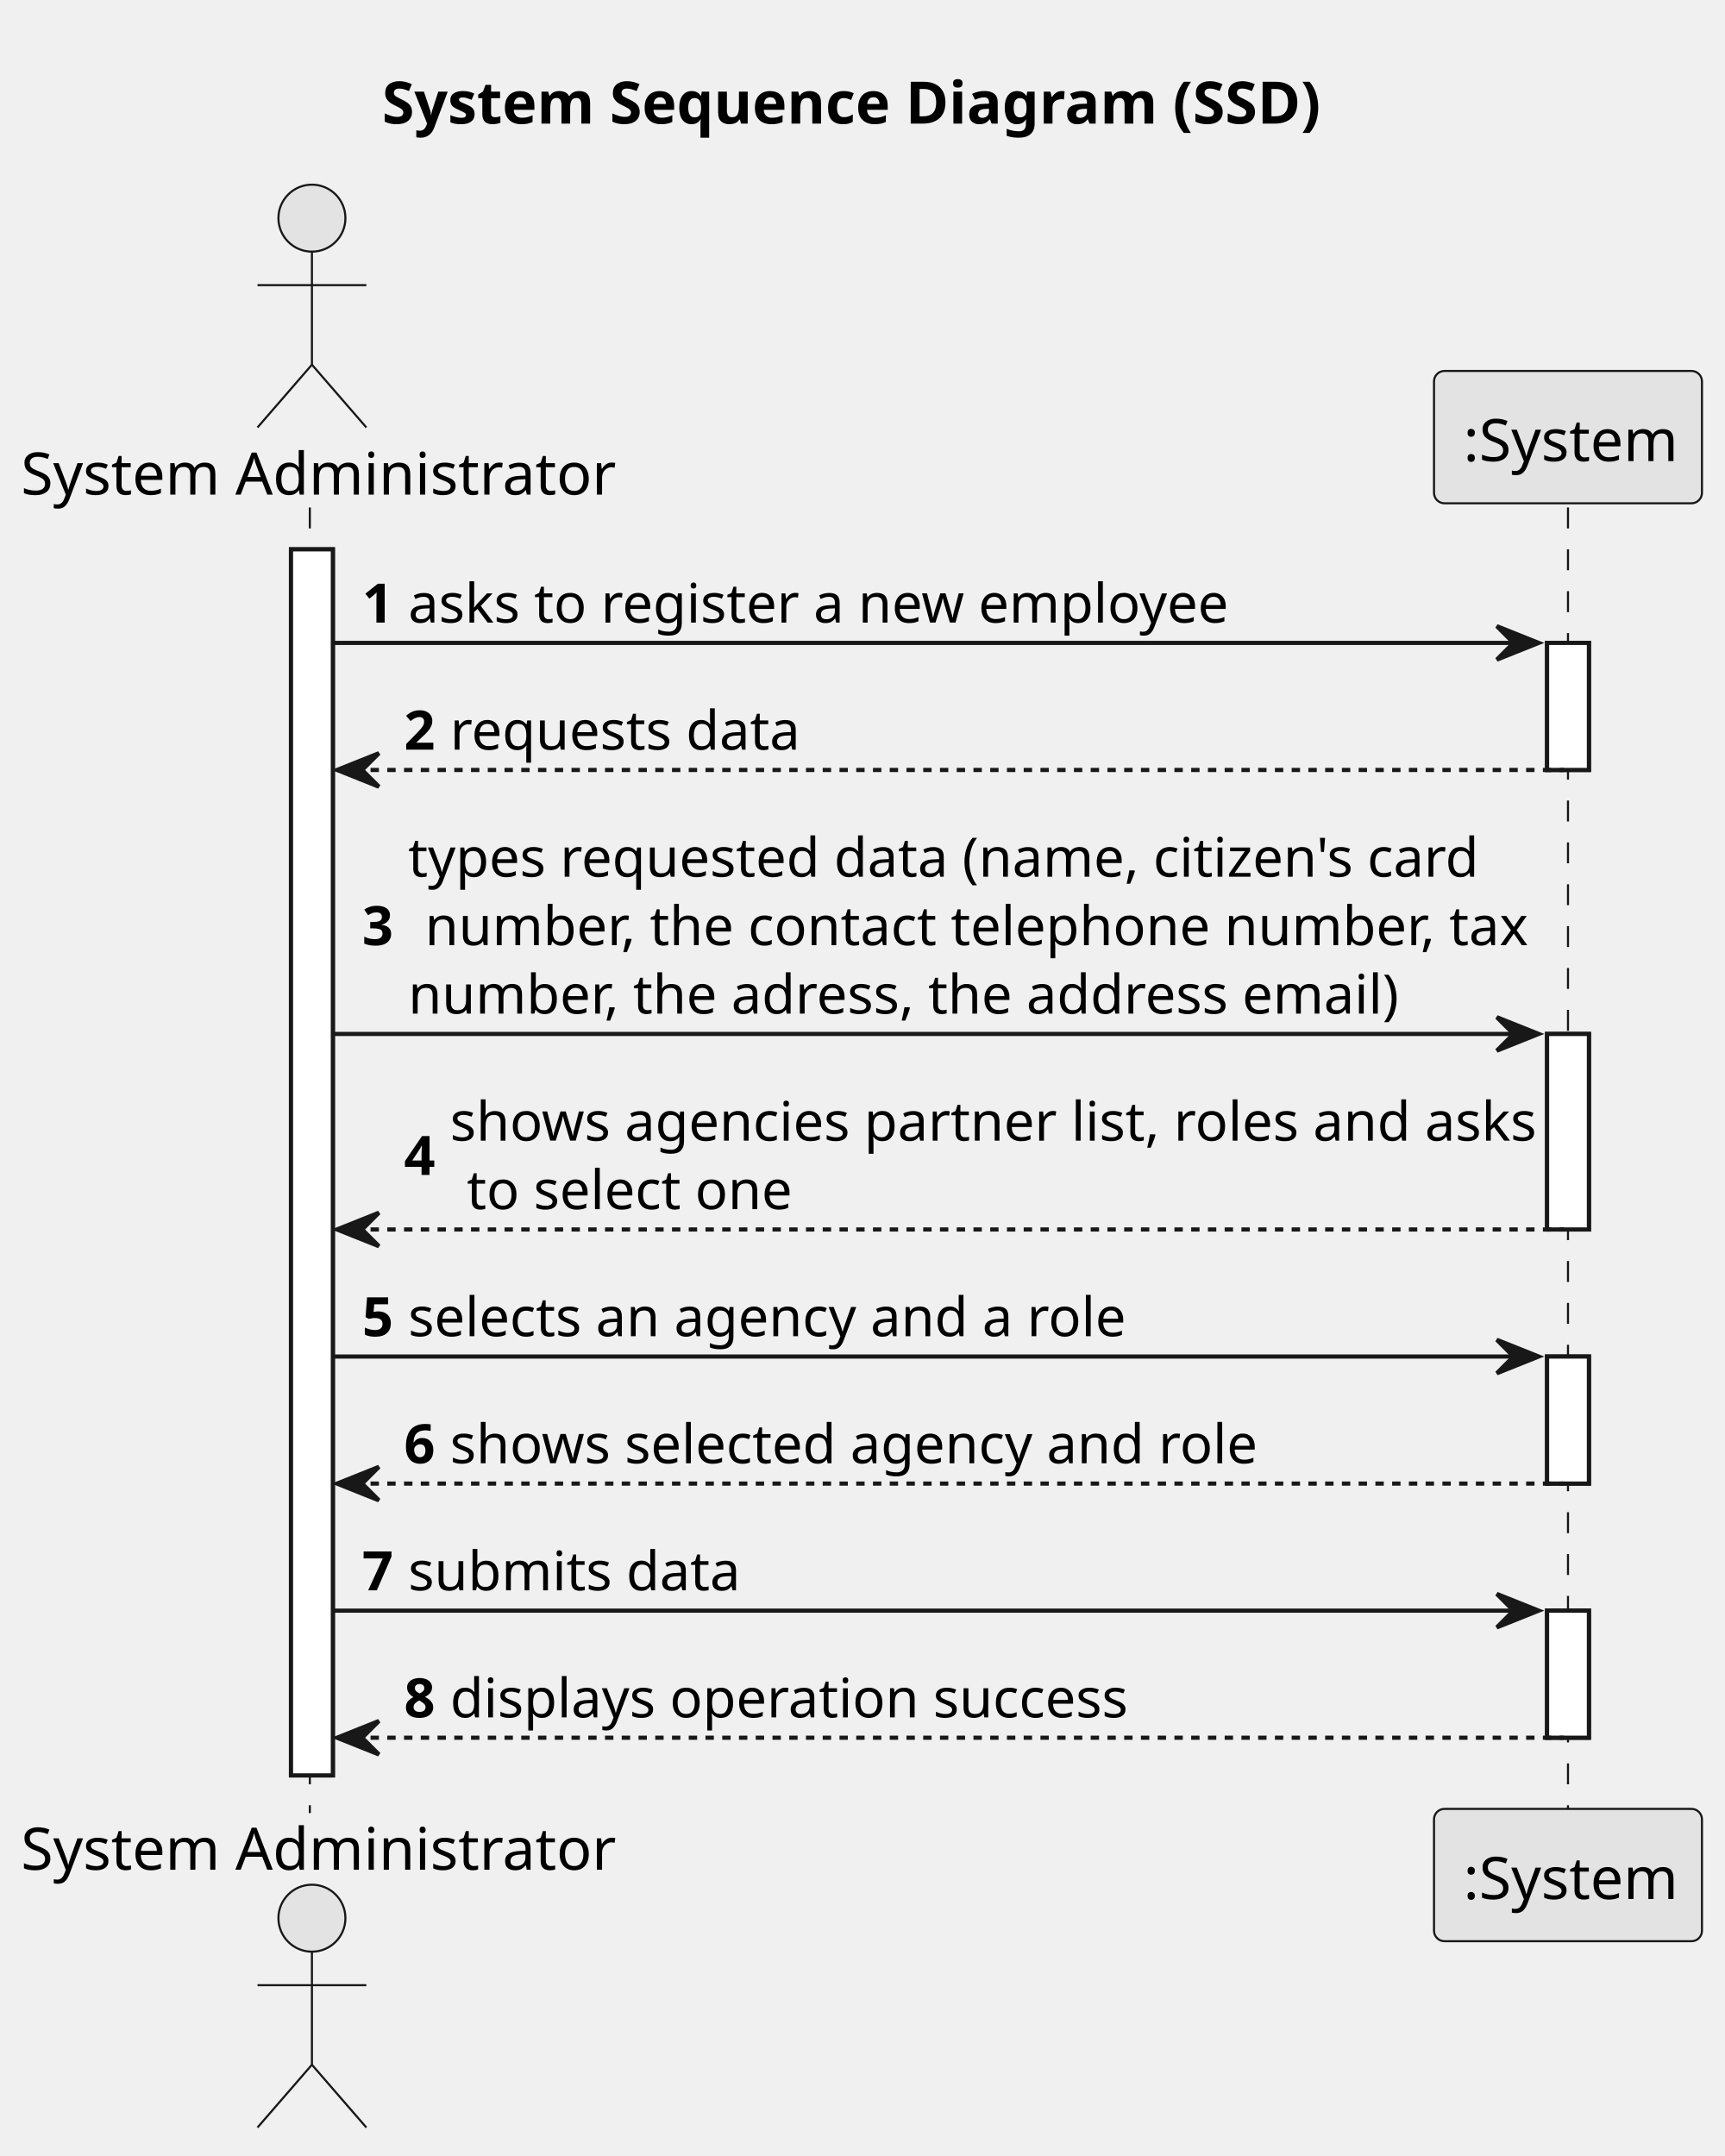
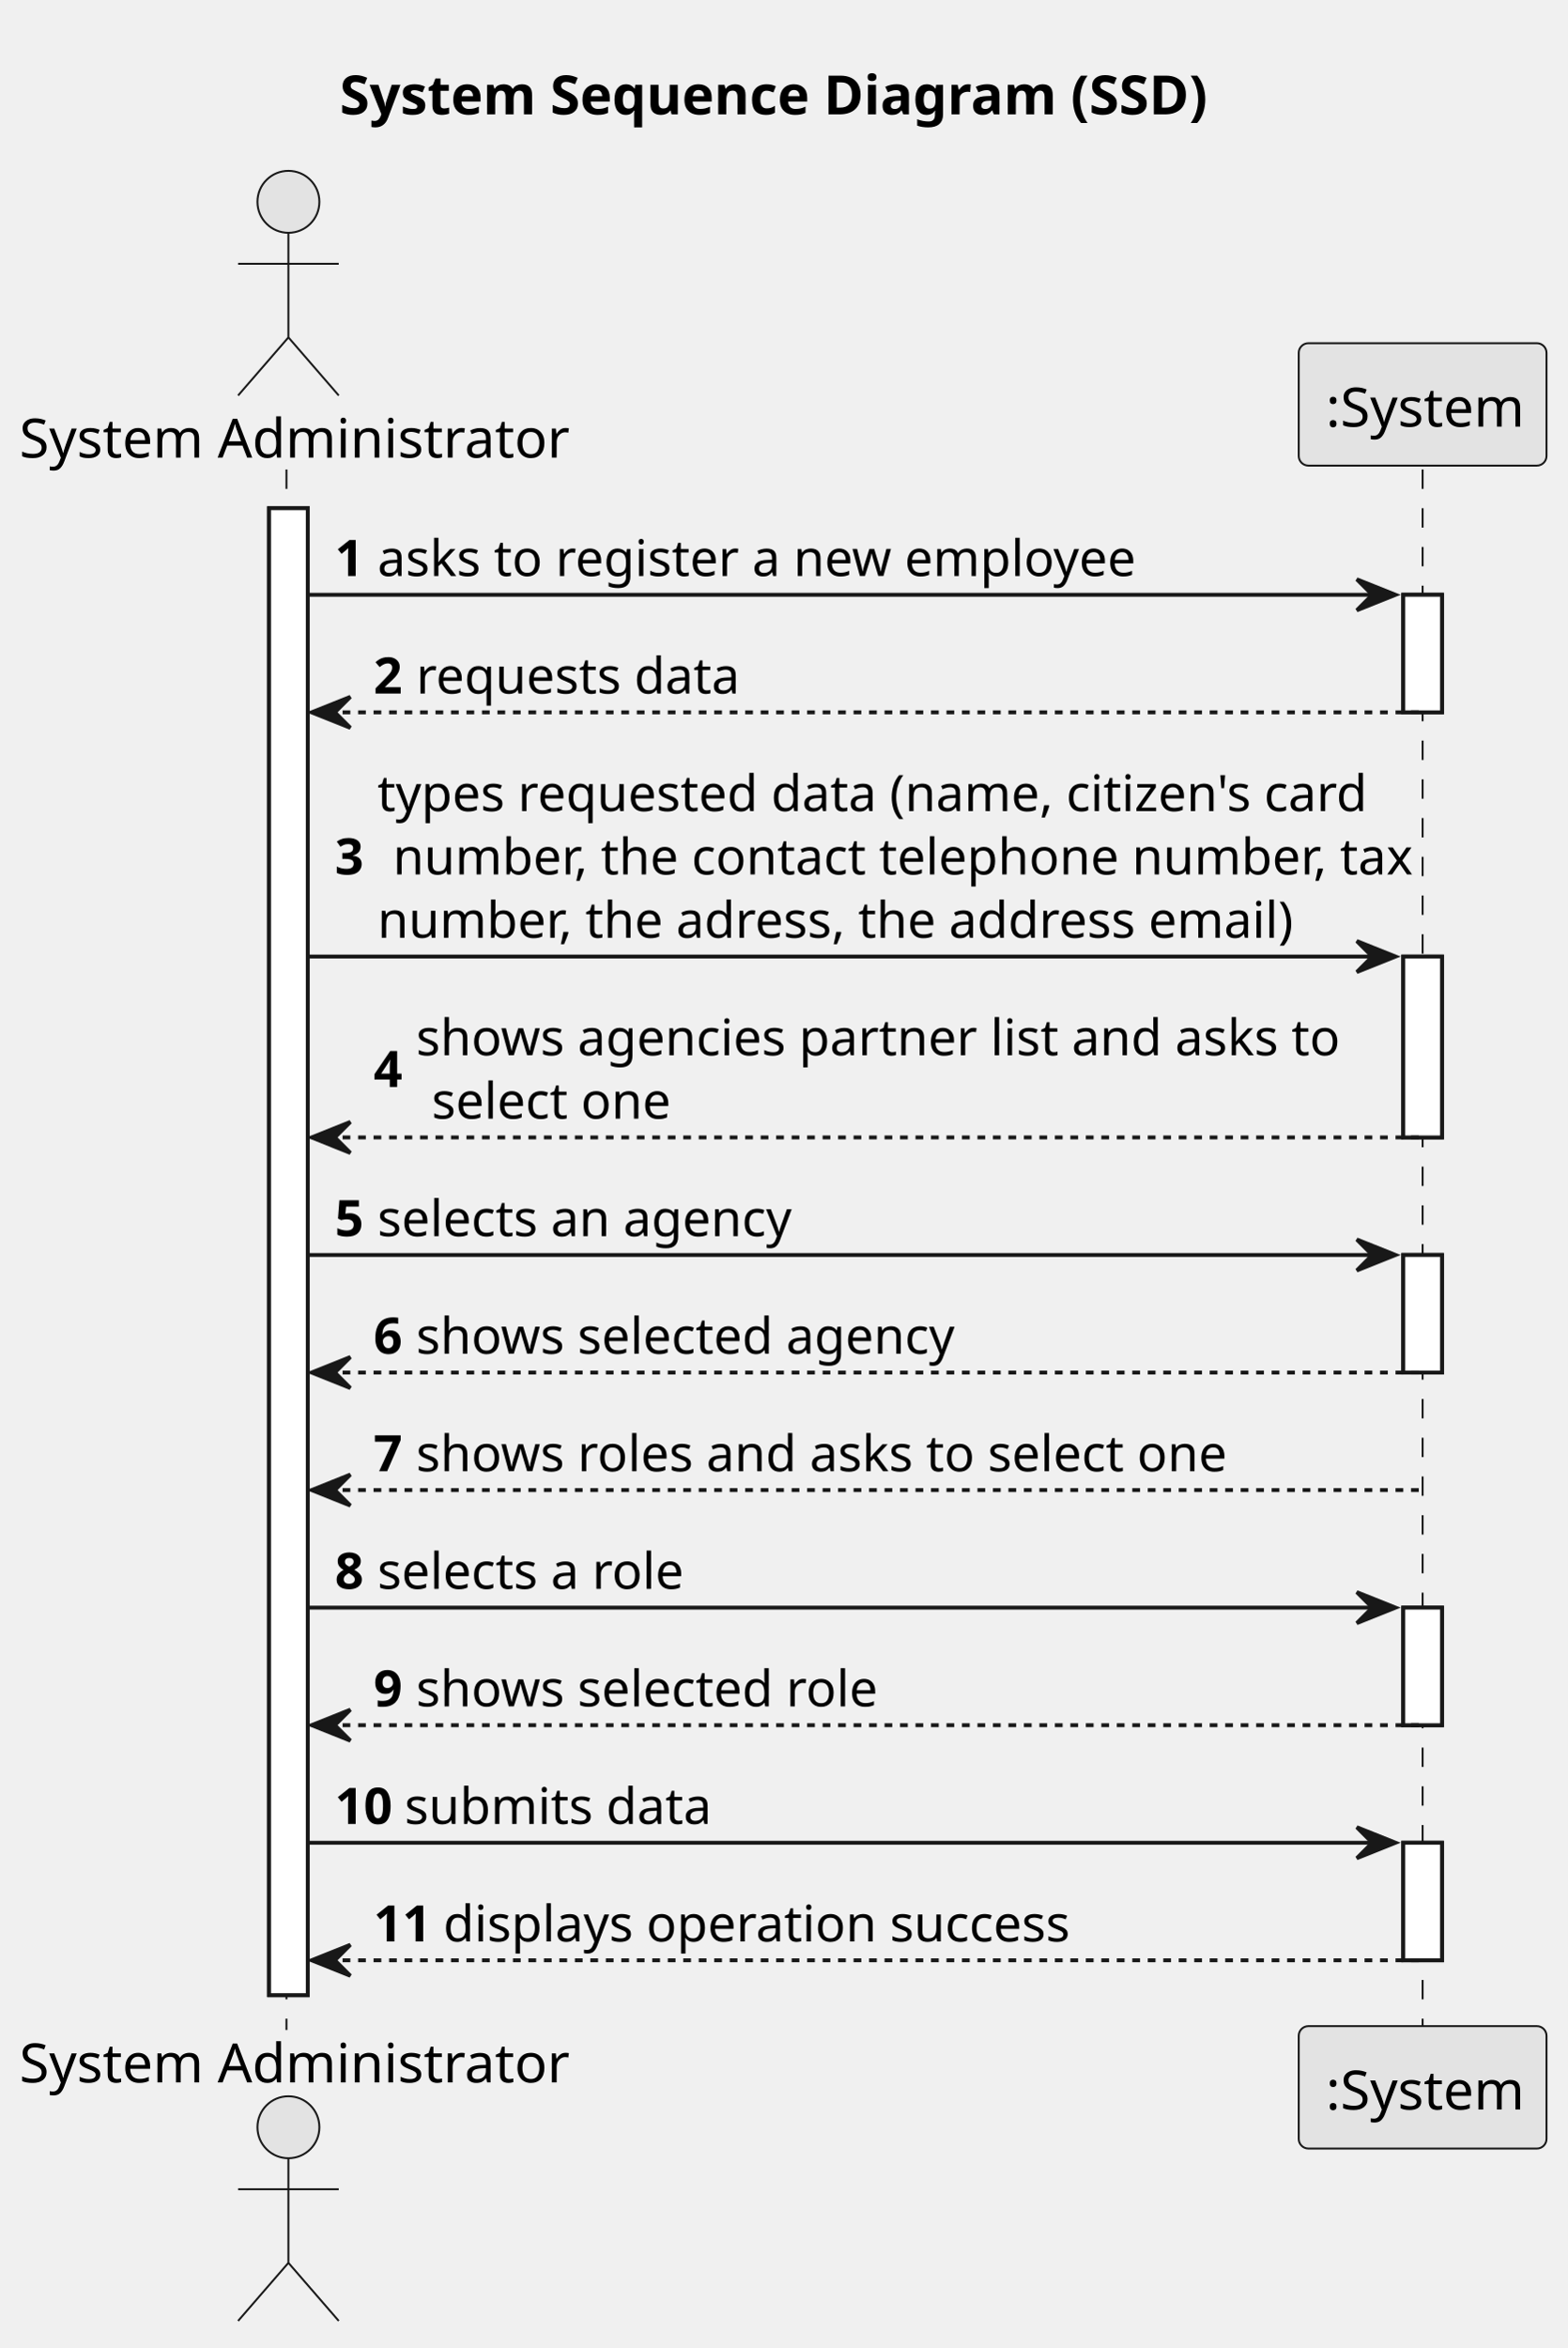
- <svg xmlns="http://www.w3.org/2000/svg" contentStyleType="text/css" height="515px" preserveAspectRatio="none" style="width:412px;height:515px;background:#FFFFFF;" version="1.1" viewBox="0 0 412 515" width="412px" zoomAndPan="magnify">
+ <svg xmlns="http://www.w3.org/2000/svg" contentStyleType="text/css" height="606px" preserveAspectRatio="none" style="width:405px;height:606px;background:#FFFFFF;" version="1.1" viewBox="0 0 405 606" width="405px" zoomAndPan="magnify">
  <defs />
  <g>
-     <text fill="#000000" font-family="sans-serif" font-size="14" font-weight="bold" lengthAdjust="spacing" textLength="228" x="91.25" y="29.533">System Sequence Diagram (SSD)</text>
-     <rect fill="#FFFFFF" height="292.867" style="stroke:#181818;stroke-width:1.0;" width="10" x="69.5" y="131.219" />
-     <rect fill="#FFFFFF" height="30.352" style="stroke:#181818;stroke-width:1.0;" width="10" x="369.5" y="153.57" />
-     <rect fill="#FFFFFF" height="46.703" style="stroke:#181818;stroke-width:1.0;" width="10" x="369.5" y="246.977" />
-     <rect fill="#FFFFFF" height="30.352" style="stroke:#181818;stroke-width:1.0;" width="10" x="369.5" y="324.031" />
-     <rect fill="#FFFFFF" height="30.352" style="stroke:#181818;stroke-width:1.0;" width="10" x="369.5" y="384.734" />
-     <line style="stroke:#181818;stroke-width:0.5;stroke-dasharray:5.0,5.0;" x1="74" x2="74" y1="121.219" y2="433.086" />
-     <line style="stroke:#181818;stroke-width:0.5;stroke-dasharray:5.0,5.0;" x1="374.5" x2="374.5" y1="121.219" y2="433.086" />
+     <text fill="#000000" font-family="sans-serif" font-size="14" font-weight="bold" lengthAdjust="spacing" textLength="228" x="87.75" y="29.533">System Sequence Diagram (SSD)</text>
+     <rect fill="#FFFFFF" height="383.922" style="stroke:#181818;stroke-width:1.0;" width="10" x="69.5" y="131.219" />
+     <rect fill="#FFFFFF" height="30.352" style="stroke:#181818;stroke-width:1.0;" width="10" x="362.5" y="153.57" />
+     <rect fill="#FFFFFF" height="46.703" style="stroke:#181818;stroke-width:1.0;" width="10" x="362.5" y="246.977" />
+     <rect fill="#FFFFFF" height="30.352" style="stroke:#181818;stroke-width:1.0;" width="10" x="362.5" y="324.031" />
+     <rect fill="#FFFFFF" height="30.352" style="stroke:#181818;stroke-width:1.0;" width="10" x="362.5" y="415.086" />
+     <rect fill="#FFFFFF" height="30.352" style="stroke:#181818;stroke-width:1.0;" width="10" x="362.5" y="475.789" />
+     <line style="stroke:#181818;stroke-width:0.5;stroke-dasharray:5.0,5.0;" x1="74" x2="74" y1="121.219" y2="524.141" />
+     <line style="stroke:#181818;stroke-width:0.5;stroke-dasharray:5.0,5.0;" x1="367.5" x2="367.5" y1="121.219" y2="524.141" />
    <text fill="#000000" font-family="sans-serif" font-size="14" lengthAdjust="spacing" textLength="133" x="5" y="118.143">System Administrator</text>
    <ellipse cx="74.5" cy="52.109" fill="#E3E3E3" rx="8" ry="8" style="stroke:#181818;stroke-width:0.5;" />
    <path d="M74.5,60.109 L74.5,87.109 M61.5,68.109 L87.5,68.109 M74.5,87.109 L61.5,102.109 M74.5,87.109 L87.5,102.109 " fill="none" style="stroke:#181818;stroke-width:0.5;" />
-     <text fill="#000000" font-family="sans-serif" font-size="14" lengthAdjust="spacing" textLength="133" x="5" y="446.619">System Administrator</text>
-     <ellipse cx="74.5" cy="458.195" fill="#E3E3E3" rx="8" ry="8" style="stroke:#181818;stroke-width:0.5;" />
-     <path d="M74.5,466.195 L74.5,493.195 M61.5,474.195 L87.5,474.195 M74.5,493.195 L61.5,508.195 M74.5,493.195 L87.5,508.195 " fill="none" style="stroke:#181818;stroke-width:0.5;" />
-     <rect fill="#E3E3E3" height="31.609" rx="2.5" ry="2.5" style="stroke:#181818;stroke-width:0.5;" width="64" x="342.5" y="88.609" />
-     <text fill="#000000" font-family="sans-serif" font-size="14" lengthAdjust="spacing" textLength="50" x="349.5" y="110.143">:System</text>
-     <rect fill="#E3E3E3" height="31.609" rx="2.5" ry="2.5" style="stroke:#181818;stroke-width:0.5;" width="64" x="342.5" y="432.086" />
-     <text fill="#000000" font-family="sans-serif" font-size="14" lengthAdjust="spacing" textLength="50" x="349.5" y="453.619">:System</text>
-     <rect fill="#FFFFFF" height="292.867" style="stroke:#181818;stroke-width:1.0;" width="10" x="69.5" y="131.219" />
-     <rect fill="#FFFFFF" height="30.352" style="stroke:#181818;stroke-width:1.0;" width="10" x="369.5" y="153.57" />
-     <rect fill="#FFFFFF" height="46.703" style="stroke:#181818;stroke-width:1.0;" width="10" x="369.5" y="246.977" />
-     <rect fill="#FFFFFF" height="30.352" style="stroke:#181818;stroke-width:1.0;" width="10" x="369.5" y="324.031" />
-     <rect fill="#FFFFFF" height="30.352" style="stroke:#181818;stroke-width:1.0;" width="10" x="369.5" y="384.734" />
-     <polygon fill="#181818" points="357.5,149.57,367.5,153.57,357.5,157.57,361.5,153.57" style="stroke:#181818;stroke-width:1.0;" />
-     <line style="stroke:#181818;stroke-width:1.0;" x1="79.5" x2="363.5" y1="153.57" y2="153.57" />
+     <text fill="#000000" font-family="sans-serif" font-size="14" lengthAdjust="spacing" textLength="133" x="5" y="537.674">System Administrator</text>
+     <ellipse cx="74.5" cy="549.25" fill="#E3E3E3" rx="8" ry="8" style="stroke:#181818;stroke-width:0.5;" />
+     <path d="M74.5,557.25 L74.5,584.25 M61.5,565.25 L87.5,565.25 M74.5,584.25 L61.5,599.25 M74.5,584.25 L87.5,599.25 " fill="none" style="stroke:#181818;stroke-width:0.5;" />
+     <rect fill="#E3E3E3" height="31.609" rx="2.5" ry="2.5" style="stroke:#181818;stroke-width:0.5;" width="64" x="335.5" y="88.609" />
+     <text fill="#000000" font-family="sans-serif" font-size="14" lengthAdjust="spacing" textLength="50" x="342.5" y="110.143">:System</text>
+     <rect fill="#E3E3E3" height="31.609" rx="2.5" ry="2.5" style="stroke:#181818;stroke-width:0.5;" width="64" x="335.5" y="523.141" />
+     <text fill="#000000" font-family="sans-serif" font-size="14" lengthAdjust="spacing" textLength="50" x="342.5" y="544.674">:System</text>
+     <rect fill="#FFFFFF" height="383.922" style="stroke:#181818;stroke-width:1.0;" width="10" x="69.5" y="131.219" />
+     <rect fill="#FFFFFF" height="30.352" style="stroke:#181818;stroke-width:1.0;" width="10" x="362.5" y="153.57" />
+     <rect fill="#FFFFFF" height="46.703" style="stroke:#181818;stroke-width:1.0;" width="10" x="362.5" y="246.977" />
+     <rect fill="#FFFFFF" height="30.352" style="stroke:#181818;stroke-width:1.0;" width="10" x="362.5" y="324.031" />
+     <rect fill="#FFFFFF" height="30.352" style="stroke:#181818;stroke-width:1.0;" width="10" x="362.5" y="415.086" />
+     <rect fill="#FFFFFF" height="30.352" style="stroke:#181818;stroke-width:1.0;" width="10" x="362.5" y="475.789" />
+     <polygon fill="#181818" points="350.5,149.57,360.5,153.57,350.5,157.57,354.5,153.57" style="stroke:#181818;stroke-width:1.0;" />
+     <line style="stroke:#181818;stroke-width:1.0;" x1="79.5" x2="356.5" y1="153.57" y2="153.57" />
    <text fill="#000000" font-family="sans-serif" font-size="13" font-weight="bold" lengthAdjust="spacing" textLength="7" x="86.5" y="148.714">1</text>
    <text fill="#000000" font-family="sans-serif" font-size="13" lengthAdjust="spacing" textLength="188" x="97.5" y="148.714">asks to register a new employee</text>
    <polygon fill="#181818" points="90.5,179.922,80.5,183.922,90.5,187.922,86.5,183.922" style="stroke:#181818;stroke-width:1.0;" />
-     <line style="stroke:#181818;stroke-width:1.0;stroke-dasharray:2.0,2.0;" x1="84.5" x2="373.5" y1="183.922" y2="183.922" />
+     <line style="stroke:#181818;stroke-width:1.0;stroke-dasharray:2.0,2.0;" x1="84.5" x2="366.5" y1="183.922" y2="183.922" />
    <text fill="#000000" font-family="sans-serif" font-size="13" font-weight="bold" lengthAdjust="spacing" textLength="7" x="96.5" y="179.065">2</text>
    <text fill="#000000" font-family="sans-serif" font-size="13" lengthAdjust="spacing" textLength="79" x="107.5" y="179.065">requests data</text>
-     <polygon fill="#181818" points="357.5,242.977,367.5,246.977,357.5,250.977,361.5,246.977" style="stroke:#181818;stroke-width:1.0;" />
-     <line style="stroke:#181818;stroke-width:1.0;" x1="79.5" x2="363.5" y1="246.977" y2="246.977" />
+     <polygon fill="#181818" points="350.5,242.977,360.5,246.977,350.5,250.977,354.5,246.977" style="stroke:#181818;stroke-width:1.0;" />
+     <line style="stroke:#181818;stroke-width:1.0;" x1="79.5" x2="356.5" y1="246.977" y2="246.977" />
    <text fill="#000000" font-family="sans-serif" font-size="13" font-weight="bold" lengthAdjust="spacing" textLength="7" x="86.5" y="225.769">3</text>
    <text fill="#000000" font-family="sans-serif" font-size="13" lengthAdjust="spacing" textLength="246" x="97.5" y="209.417">types requested data (name, citizen's card</text>
    <text fill="#000000" font-family="sans-serif" font-size="13" lengthAdjust="spacing" textLength="249" x="101.5" y="225.769">number, the contact telephone number, tax</text>
    <text fill="#000000" font-family="sans-serif" font-size="13" lengthAdjust="spacing" textLength="227" x="97.5" y="242.12">number, the adress, the address email)</text>
    <polygon fill="#181818" points="90.5,289.68,80.5,293.68,90.5,297.68,86.5,293.68" style="stroke:#181818;stroke-width:1.0;" />
-     <line style="stroke:#181818;stroke-width:1.0;stroke-dasharray:2.0,2.0;" x1="84.5" x2="373.5" y1="293.68" y2="293.68" />
+     <line style="stroke:#181818;stroke-width:1.0;stroke-dasharray:2.0,2.0;" x1="84.5" x2="366.5" y1="293.68" y2="293.68" />
    <text fill="#000000" font-family="sans-serif" font-size="13" font-weight="bold" lengthAdjust="spacing" textLength="7" x="96.5" y="280.647">4</text>
-     <text fill="#000000" font-family="sans-serif" font-size="13" lengthAdjust="spacing" textLength="251" x="107.5" y="272.472">shows agencies partner list, roles and asks</text>
-     <text fill="#000000" font-family="sans-serif" font-size="13" lengthAdjust="spacing" textLength="75" x="111.5" y="288.823">to select one</text>
-     <polygon fill="#181818" points="357.5,320.031,367.5,324.031,357.5,328.031,361.5,324.031" style="stroke:#181818;stroke-width:1.0;" />
-     <line style="stroke:#181818;stroke-width:1.0;" x1="79.5" x2="363.5" y1="324.031" y2="324.031" />
+     <text fill="#000000" font-family="sans-serif" font-size="13" lengthAdjust="spacing" textLength="230" x="107.5" y="272.472">shows agencies partner list and asks to</text>
+     <text fill="#000000" font-family="sans-serif" font-size="13" lengthAdjust="spacing" textLength="60" x="111.5" y="288.823">select one</text>
+     <polygon fill="#181818" points="350.5,320.031,360.5,324.031,350.5,328.031,354.5,324.031" style="stroke:#181818;stroke-width:1.0;" />
+     <line style="stroke:#181818;stroke-width:1.0;" x1="79.5" x2="356.5" y1="324.031" y2="324.031" />
    <text fill="#000000" font-family="sans-serif" font-size="13" font-weight="bold" lengthAdjust="spacing" textLength="7" x="86.5" y="319.175">5</text>
-     <text fill="#000000" font-family="sans-serif" font-size="13" lengthAdjust="spacing" textLength="167" x="97.5" y="319.175">selects an agency and a role</text>
+     <text fill="#000000" font-family="sans-serif" font-size="13" lengthAdjust="spacing" textLength="106" x="97.5" y="319.175">selects an agency</text>
    <polygon fill="#181818" points="90.5,350.383,80.5,354.383,90.5,358.383,86.5,354.383" style="stroke:#181818;stroke-width:1.0;" />
-     <line style="stroke:#181818;stroke-width:1.0;stroke-dasharray:2.0,2.0;" x1="84.5" x2="373.5" y1="354.383" y2="354.383" />
+     <line style="stroke:#181818;stroke-width:1.0;stroke-dasharray:2.0,2.0;" x1="84.5" x2="366.5" y1="354.383" y2="354.383" />
    <text fill="#000000" font-family="sans-serif" font-size="13" font-weight="bold" lengthAdjust="spacing" textLength="7" x="96.5" y="349.526">6</text>
-     <text fill="#000000" font-family="sans-serif" font-size="13" lengthAdjust="spacing" textLength="186" x="107.5" y="349.526">shows selected agency and role</text>
-     <polygon fill="#181818" points="357.5,380.734,367.5,384.734,357.5,388.734,361.5,384.734" style="stroke:#181818;stroke-width:1.0;" />
-     <line style="stroke:#181818;stroke-width:1.0;" x1="79.5" x2="363.5" y1="384.734" y2="384.734" />
-     <text fill="#000000" font-family="sans-serif" font-size="13" font-weight="bold" lengthAdjust="spacing" textLength="7" x="86.5" y="379.878">7</text>
-     <text fill="#000000" font-family="sans-serif" font-size="13" lengthAdjust="spacing" textLength="75" x="97.5" y="379.878">submits data</text>
-     <polygon fill="#181818" points="90.5,411.086,80.5,415.086,90.5,419.086,86.5,415.086" style="stroke:#181818;stroke-width:1.0;" />
-     <line style="stroke:#181818;stroke-width:1.0;stroke-dasharray:2.0,2.0;" x1="84.5" x2="373.5" y1="415.086" y2="415.086" />
-     <text fill="#000000" font-family="sans-serif" font-size="13" font-weight="bold" lengthAdjust="spacing" textLength="7" x="96.5" y="410.229">8</text>
-     <text fill="#000000" font-family="sans-serif" font-size="13" lengthAdjust="spacing" textLength="158" x="107.5" y="410.229">displays operation success</text>
+     <text fill="#000000" font-family="sans-serif" font-size="13" lengthAdjust="spacing" textLength="136" x="107.5" y="349.526">shows selected agency</text>
+     <polygon fill="#181818" points="90.5,380.734,80.5,384.734,90.5,388.734,86.5,384.734" style="stroke:#181818;stroke-width:1.0;" />
+     <line style="stroke:#181818;stroke-width:1.0;stroke-dasharray:2.0,2.0;" x1="84.5" x2="366.5" y1="384.734" y2="384.734" />
+     <text fill="#000000" font-family="sans-serif" font-size="13" font-weight="bold" lengthAdjust="spacing" textLength="7" x="96.5" y="379.878">7</text>
+     <text fill="#000000" font-family="sans-serif" font-size="13" lengthAdjust="spacing" textLength="205" x="107.5" y="379.878">shows roles and asks to select one</text>
+     <polygon fill="#181818" points="350.5,411.086,360.5,415.086,350.5,419.086,354.5,415.086" style="stroke:#181818;stroke-width:1.0;" />
+     <line style="stroke:#181818;stroke-width:1.0;" x1="79.5" x2="356.5" y1="415.086" y2="415.086" />
+     <text fill="#000000" font-family="sans-serif" font-size="13" font-weight="bold" lengthAdjust="spacing" textLength="7" x="86.5" y="410.229">8</text>
+     <text fill="#000000" font-family="sans-serif" font-size="13" lengthAdjust="spacing" textLength="78" x="97.5" y="410.229">selects a role</text>
+     <polygon fill="#181818" points="90.5,441.438,80.5,445.438,90.5,449.438,86.5,445.438" style="stroke:#181818;stroke-width:1.0;" />
+     <line style="stroke:#181818;stroke-width:1.0;stroke-dasharray:2.0,2.0;" x1="84.5" x2="366.5" y1="445.438" y2="445.438" />
+     <text fill="#000000" font-family="sans-serif" font-size="13" font-weight="bold" lengthAdjust="spacing" textLength="7" x="96.5" y="440.581">9</text>
+     <text fill="#000000" font-family="sans-serif" font-size="13" lengthAdjust="spacing" textLength="115" x="107.5" y="440.581">shows selected role</text>
+     <polygon fill="#181818" points="350.5,471.789,360.5,475.789,350.5,479.789,354.5,475.789" style="stroke:#181818;stroke-width:1.0;" />
+     <line style="stroke:#181818;stroke-width:1.0;" x1="79.5" x2="356.5" y1="475.789" y2="475.789" />
+     <text fill="#000000" font-family="sans-serif" font-size="13" font-weight="bold" lengthAdjust="spacing" textLength="14" x="86.5" y="470.933">10</text>
+     <text fill="#000000" font-family="sans-serif" font-size="13" lengthAdjust="spacing" textLength="75" x="104.5" y="470.933">submits data</text>
+     <polygon fill="#181818" points="90.5,502.141,80.5,506.141,90.5,510.141,86.5,506.141" style="stroke:#181818;stroke-width:1.0;" />
+     <line style="stroke:#181818;stroke-width:1.0;stroke-dasharray:2.0,2.0;" x1="84.5" x2="366.5" y1="506.141" y2="506.141" />
+     <text fill="#000000" font-family="sans-serif" font-size="13" font-weight="bold" lengthAdjust="spacing" textLength="14" x="96.5" y="501.284">11</text>
+     <text fill="#000000" font-family="sans-serif" font-size="13" lengthAdjust="spacing" textLength="158" x="114.5" y="501.284">displays operation success</text>
  </g>
</svg>
